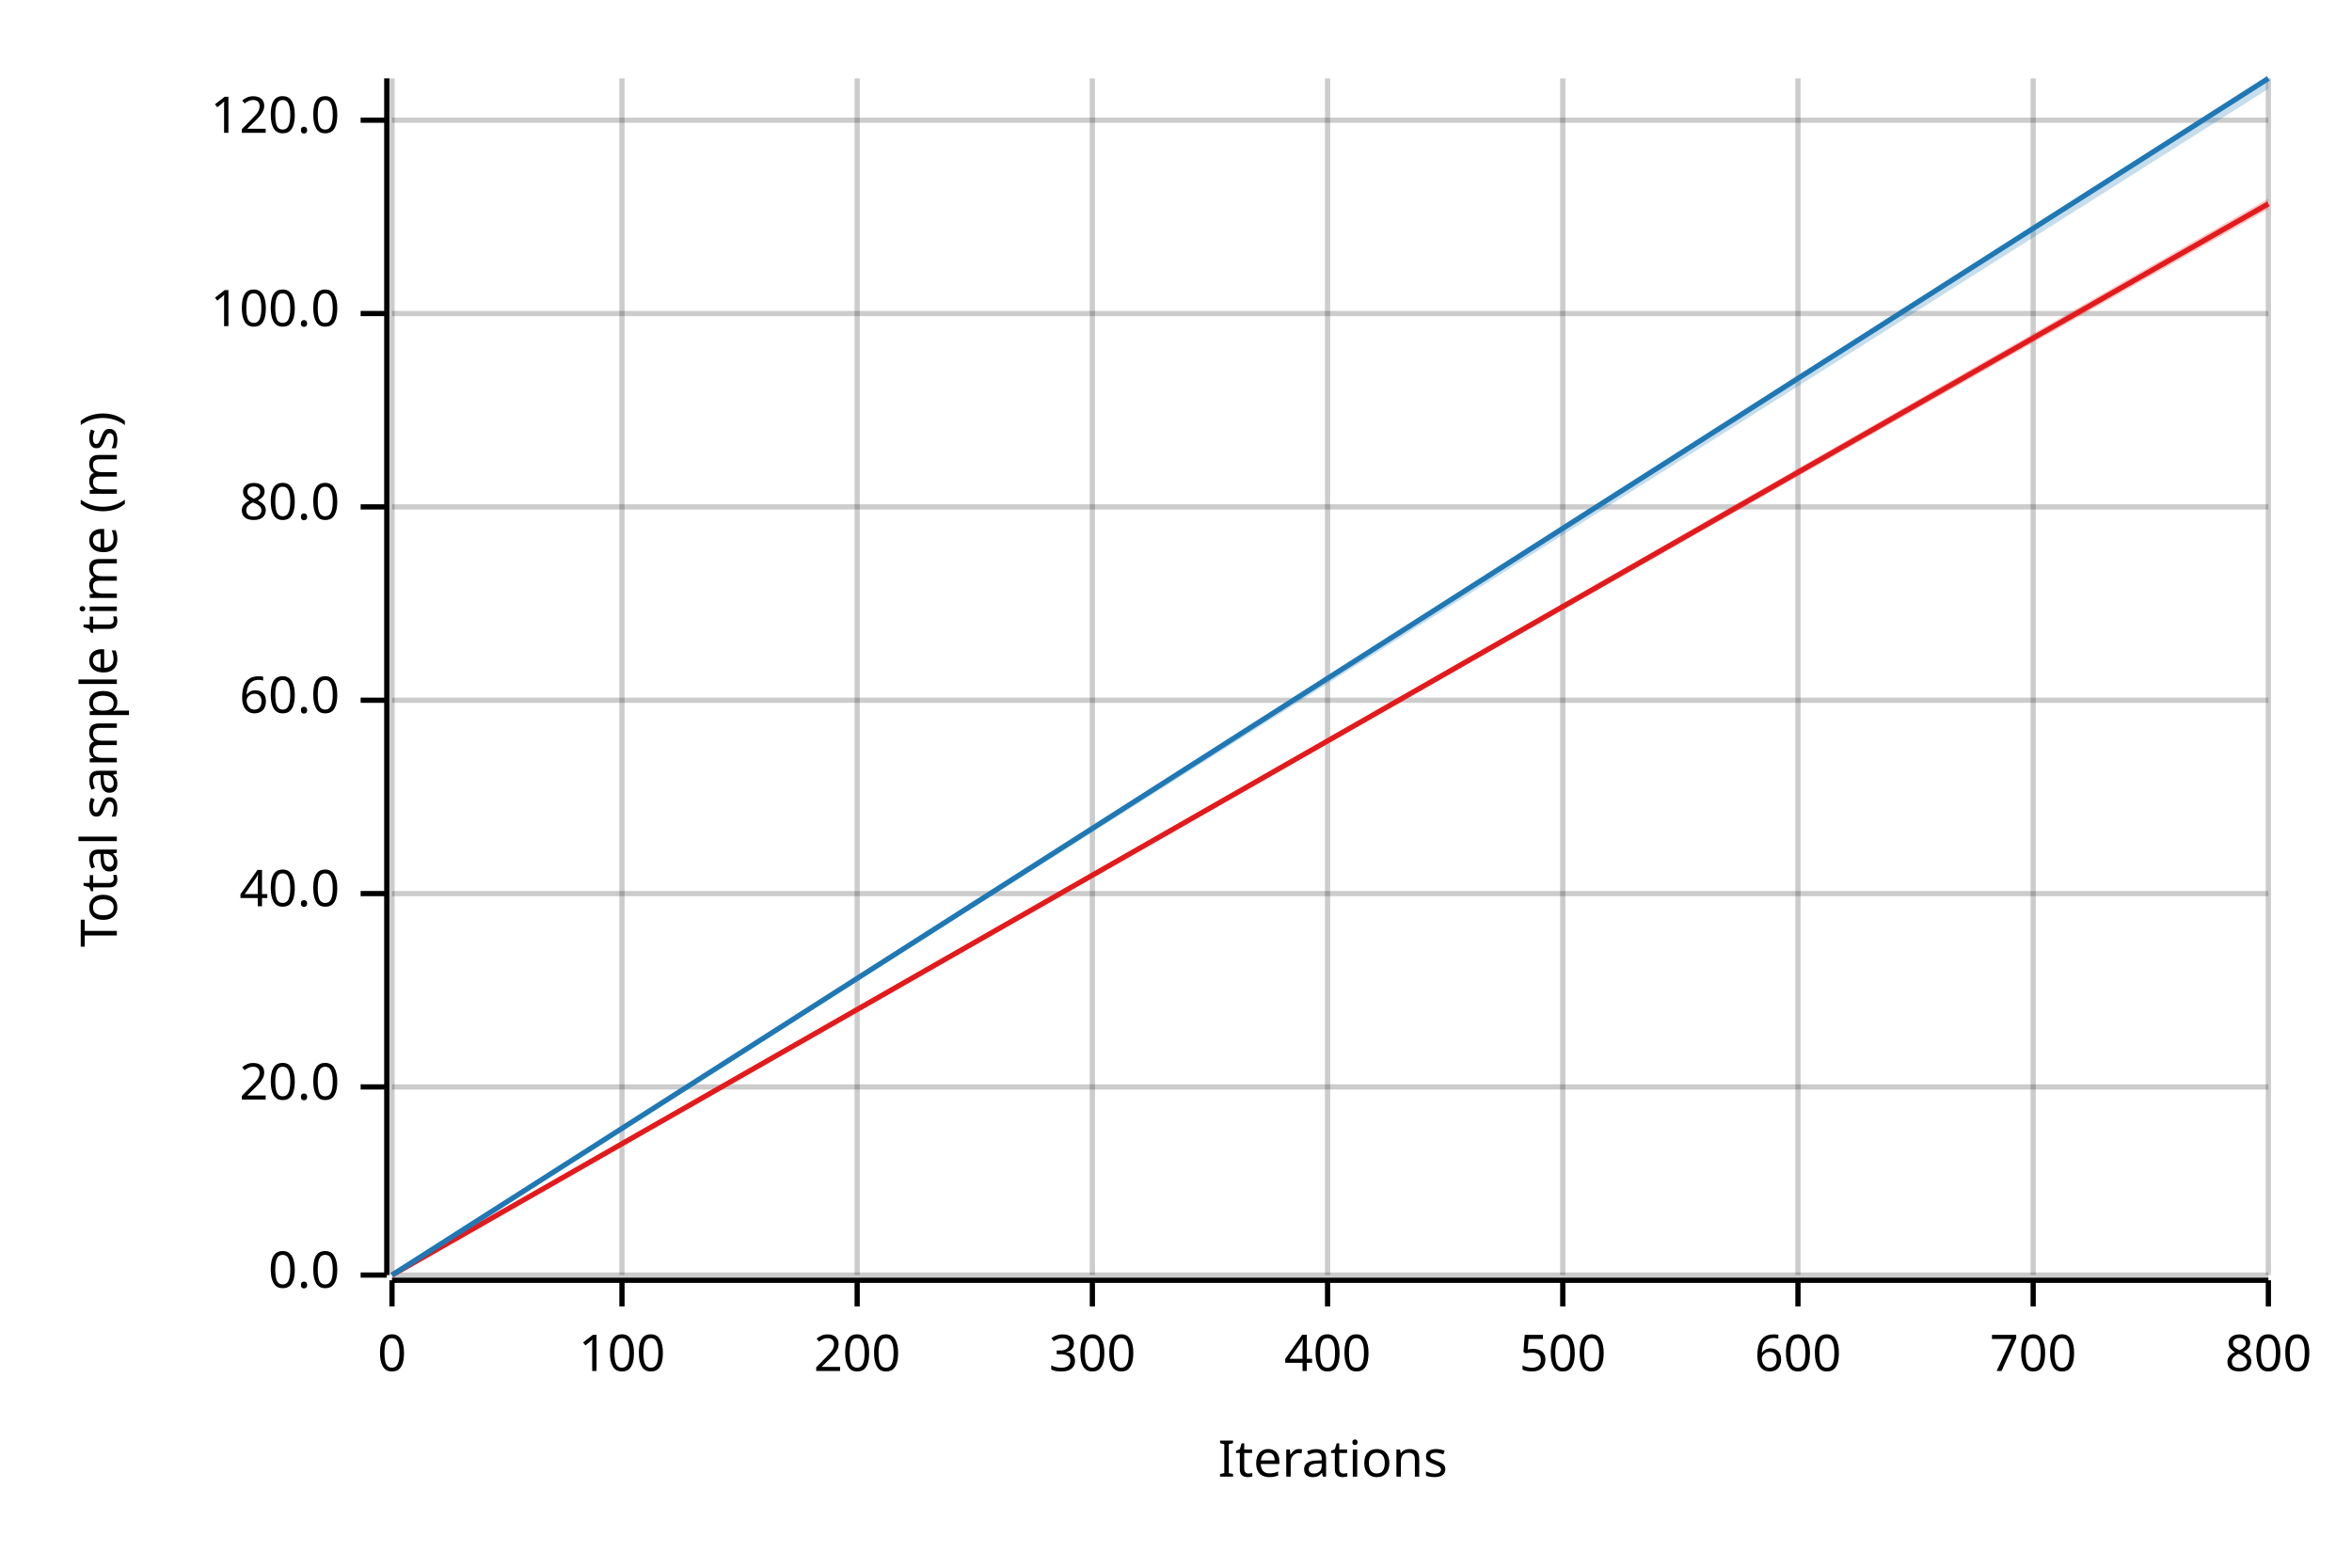
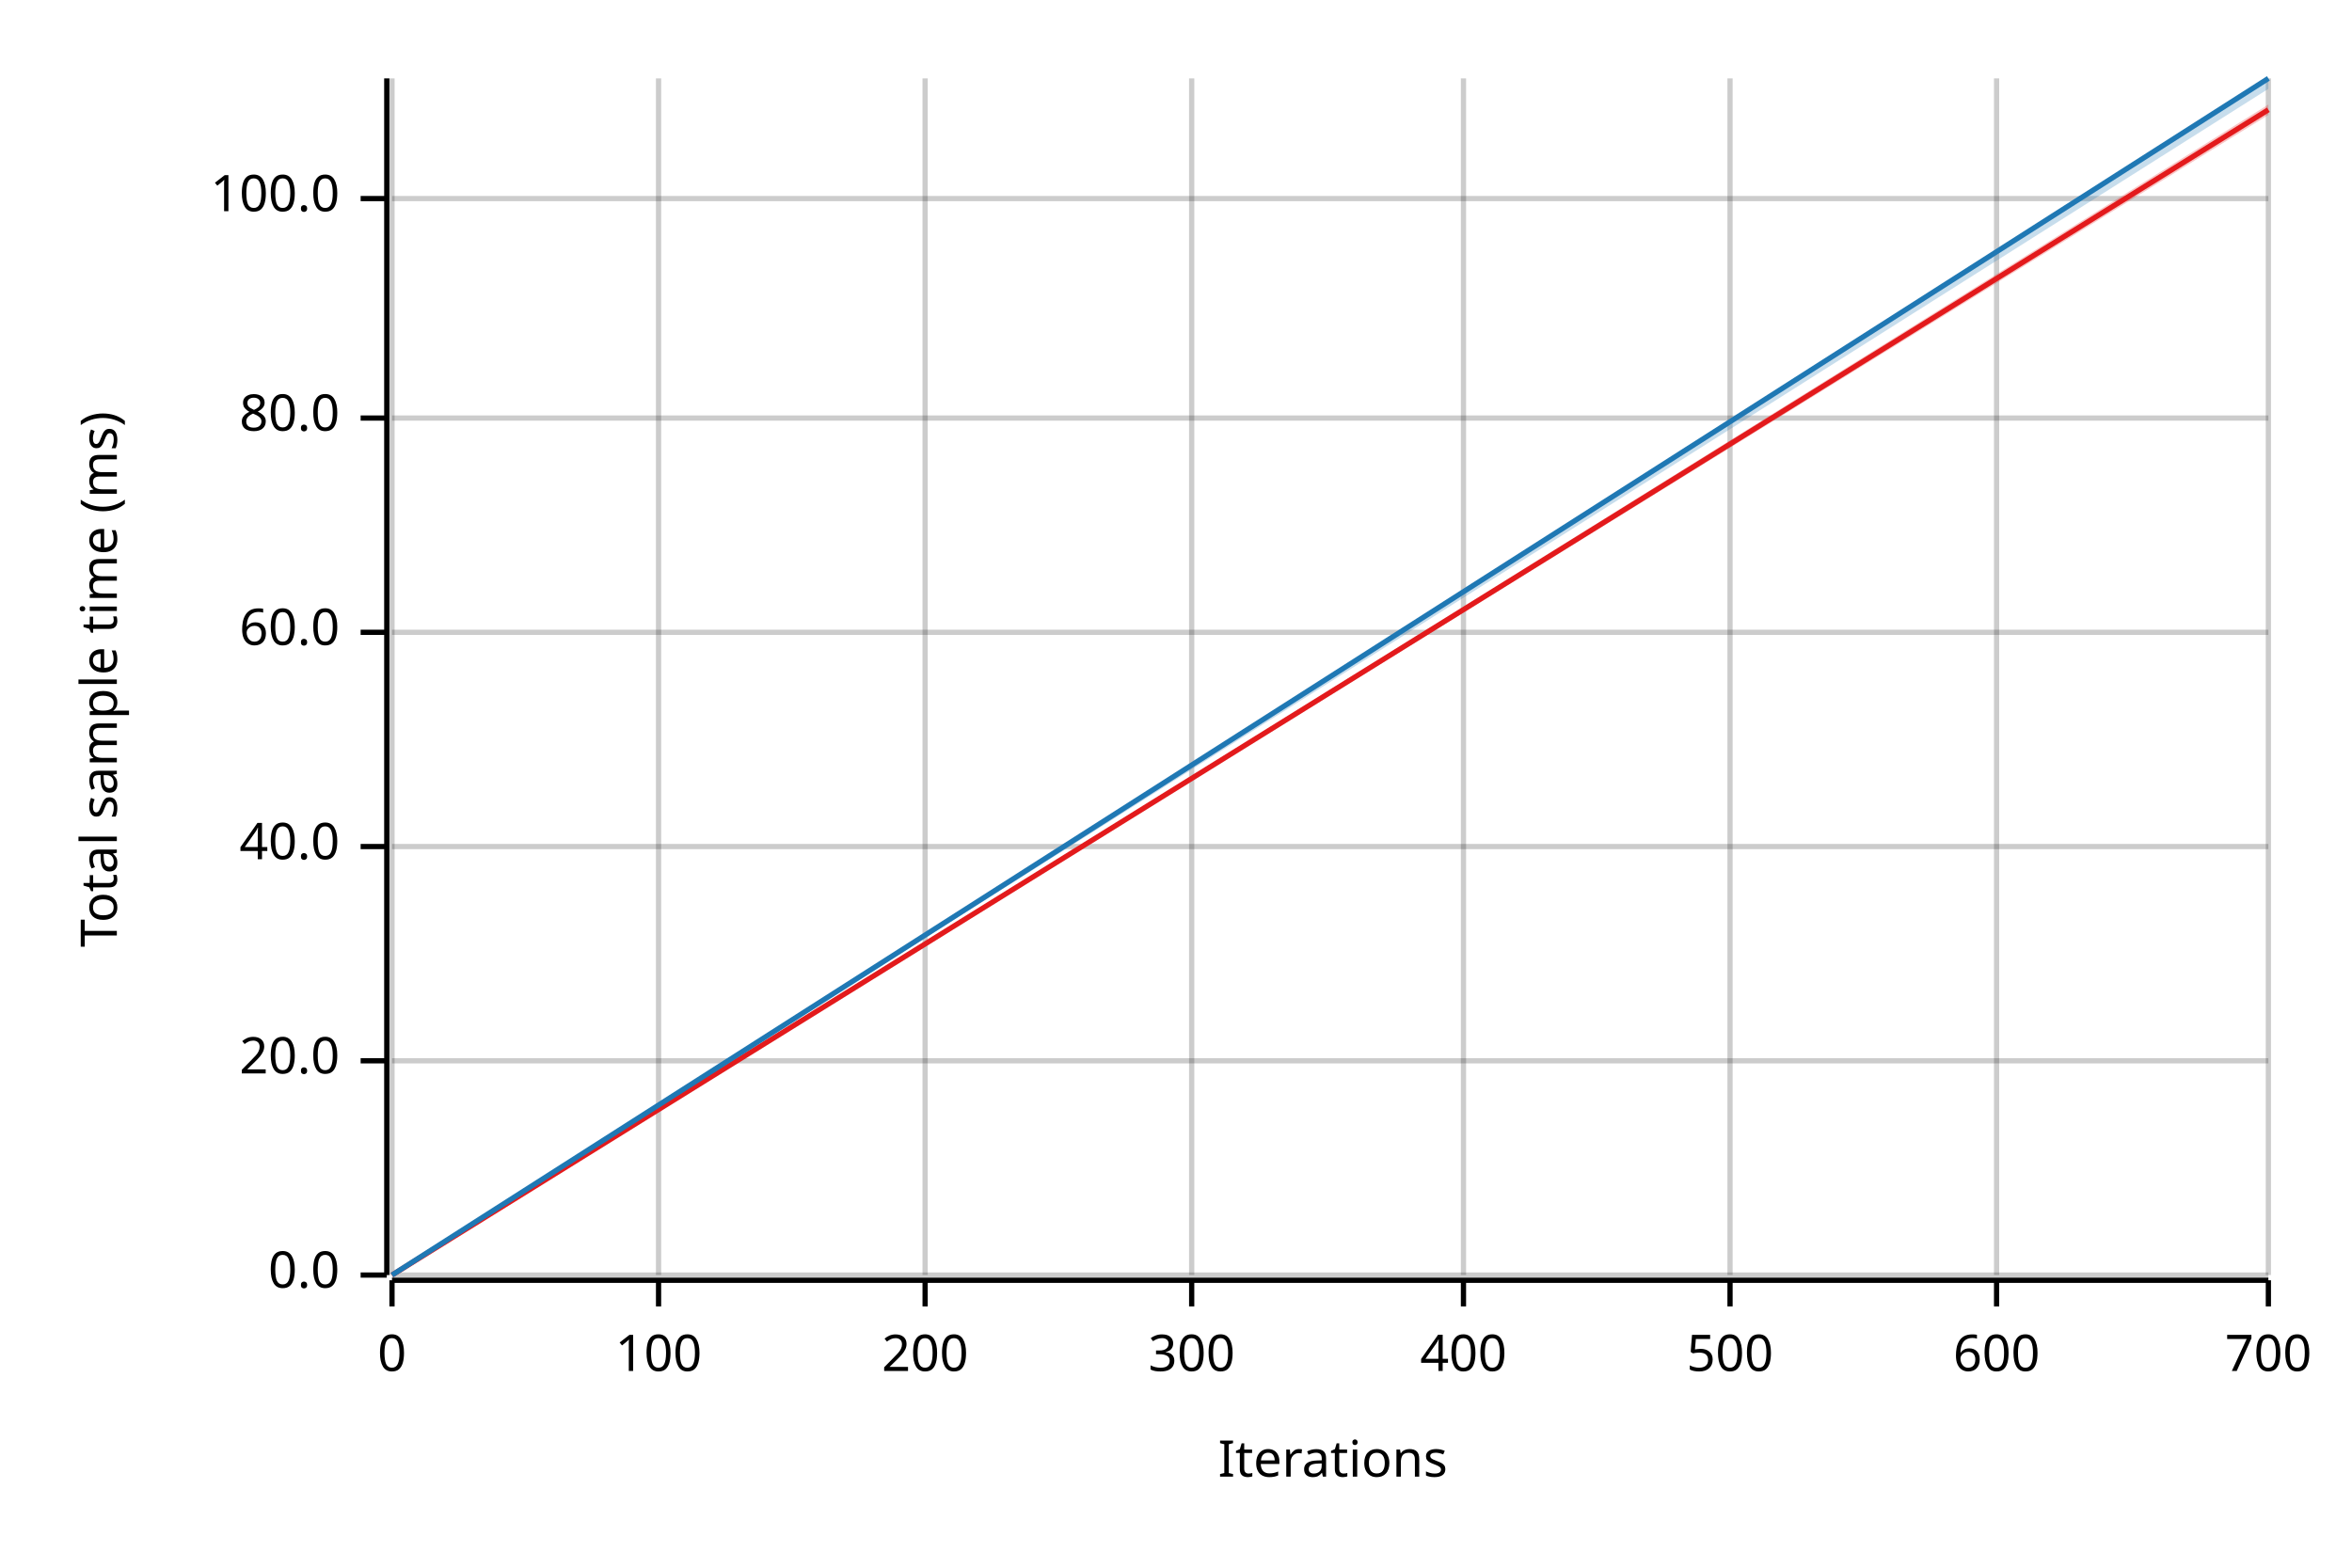
<svg xmlns="http://www.w3.org/2000/svg" width="450" height="300" viewBox="0 0 450 300">
  <text x="15" y="130" dy="0.76em" text-anchor="middle" font-family="sans-serif" font-size="9.677" opacity="1" fill="#000000" transform="rotate(270, 15, 130)">
Total sample time (ms)
</text>
  <text x="255" y="285" dy="-0.5ex" text-anchor="middle" font-family="sans-serif" font-size="9.677" opacity="1" fill="#000000">
Iterations
</text>
  <line opacity="0.2" stroke="#000000" stroke-width="1" x1="75" y1="244" x2="75" y2="15" />
-   <line opacity="0.2" stroke="#000000" stroke-width="1" x1="119" y1="244" x2="119" y2="15" />
-   <line opacity="0.2" stroke="#000000" stroke-width="1" x1="164" y1="244" x2="164" y2="15" />
-   <line opacity="0.2" stroke="#000000" stroke-width="1" x1="209" y1="244" x2="209" y2="15" />
-   <line opacity="0.2" stroke="#000000" stroke-width="1" x1="254" y1="244" x2="254" y2="15" />
-   <line opacity="0.2" stroke="#000000" stroke-width="1" x1="299" y1="244" x2="299" y2="15" />
-   <line opacity="0.2" stroke="#000000" stroke-width="1" x1="344" y1="244" x2="344" y2="15" />
-   <line opacity="0.2" stroke="#000000" stroke-width="1" x1="389" y1="244" x2="389" y2="15" />
+   <line opacity="0.2" stroke="#000000" stroke-width="1" x1="126" y1="244" x2="126" y2="15" />
+   <line opacity="0.2" stroke="#000000" stroke-width="1" x1="177" y1="244" x2="177" y2="15" />
+   <line opacity="0.2" stroke="#000000" stroke-width="1" x1="228" y1="244" x2="228" y2="15" />
+   <line opacity="0.2" stroke="#000000" stroke-width="1" x1="280" y1="244" x2="280" y2="15" />
+   <line opacity="0.2" stroke="#000000" stroke-width="1" x1="331" y1="244" x2="331" y2="15" />
+   <line opacity="0.2" stroke="#000000" stroke-width="1" x1="382" y1="244" x2="382" y2="15" />
  <line opacity="0.2" stroke="#000000" stroke-width="1" x1="434" y1="244" x2="434" y2="15" />
  <line opacity="0.2" stroke="#000000" stroke-width="1" x1="75" y1="244" x2="434" y2="244" />
-   <line opacity="0.2" stroke="#000000" stroke-width="1" x1="75" y1="208" x2="434" y2="208" />
-   <line opacity="0.2" stroke="#000000" stroke-width="1" x1="75" y1="171" x2="434" y2="171" />
-   <line opacity="0.2" stroke="#000000" stroke-width="1" x1="75" y1="134" x2="434" y2="134" />
-   <line opacity="0.2" stroke="#000000" stroke-width="1" x1="75" y1="97" x2="434" y2="97" />
-   <line opacity="0.2" stroke="#000000" stroke-width="1" x1="75" y1="60" x2="434" y2="60" />
-   <line opacity="0.2" stroke="#000000" stroke-width="1" x1="75" y1="23" x2="434" y2="23" />
+   <line opacity="0.2" stroke="#000000" stroke-width="1" x1="75" y1="203" x2="434" y2="203" />
+   <line opacity="0.2" stroke="#000000" stroke-width="1" x1="75" y1="162" x2="434" y2="162" />
+   <line opacity="0.2" stroke="#000000" stroke-width="1" x1="75" y1="121" x2="434" y2="121" />
+   <line opacity="0.2" stroke="#000000" stroke-width="1" x1="75" y1="80" x2="434" y2="80" />
+   <line opacity="0.2" stroke="#000000" stroke-width="1" x1="75" y1="38" x2="434" y2="38" />
  <polyline fill="none" opacity="1" stroke="#000000" stroke-width="1" points="74,15 74,244 " />
  <text x="65" y="244" dy="0.5ex" text-anchor="end" font-family="sans-serif" font-size="9.677" opacity="1" fill="#000000">
0.0
</text>
  <polyline fill="none" opacity="1" stroke="#000000" stroke-width="1" points="69,244 74,244 " />
-   <text x="65" y="208" dy="0.5ex" text-anchor="end" font-family="sans-serif" font-size="9.677" opacity="1" fill="#000000">
+   <text x="65" y="203" dy="0.5ex" text-anchor="end" font-family="sans-serif" font-size="9.677" opacity="1" fill="#000000">
20.0
</text>
-   <polyline fill="none" opacity="1" stroke="#000000" stroke-width="1" points="69,208 74,208 " />
-   <text x="65" y="171" dy="0.5ex" text-anchor="end" font-family="sans-serif" font-size="9.677" opacity="1" fill="#000000">
+   <polyline fill="none" opacity="1" stroke="#000000" stroke-width="1" points="69,203 74,203 " />
+   <text x="65" y="162" dy="0.5ex" text-anchor="end" font-family="sans-serif" font-size="9.677" opacity="1" fill="#000000">
40.0
</text>
-   <polyline fill="none" opacity="1" stroke="#000000" stroke-width="1" points="69,171 74,171 " />
-   <text x="65" y="134" dy="0.5ex" text-anchor="end" font-family="sans-serif" font-size="9.677" opacity="1" fill="#000000">
+   <polyline fill="none" opacity="1" stroke="#000000" stroke-width="1" points="69,162 74,162 " />
+   <text x="65" y="121" dy="0.5ex" text-anchor="end" font-family="sans-serif" font-size="9.677" opacity="1" fill="#000000">
60.0
</text>
-   <polyline fill="none" opacity="1" stroke="#000000" stroke-width="1" points="69,134 74,134 " />
-   <text x="65" y="97" dy="0.5ex" text-anchor="end" font-family="sans-serif" font-size="9.677" opacity="1" fill="#000000">
+   <polyline fill="none" opacity="1" stroke="#000000" stroke-width="1" points="69,121 74,121 " />
+   <text x="65" y="80" dy="0.5ex" text-anchor="end" font-family="sans-serif" font-size="9.677" opacity="1" fill="#000000">
80.0
</text>
-   <polyline fill="none" opacity="1" stroke="#000000" stroke-width="1" points="69,97 74,97 " />
-   <text x="65" y="60" dy="0.5ex" text-anchor="end" font-family="sans-serif" font-size="9.677" opacity="1" fill="#000000">
+   <polyline fill="none" opacity="1" stroke="#000000" stroke-width="1" points="69,80 74,80 " />
+   <text x="65" y="38" dy="0.5ex" text-anchor="end" font-family="sans-serif" font-size="9.677" opacity="1" fill="#000000">
100.0
</text>
-   <polyline fill="none" opacity="1" stroke="#000000" stroke-width="1" points="69,60 74,60 " />
-   <text x="65" y="23" dy="0.5ex" text-anchor="end" font-family="sans-serif" font-size="9.677" opacity="1" fill="#000000">
- 120.0
- </text>
-   <polyline fill="none" opacity="1" stroke="#000000" stroke-width="1" points="69,23 74,23 " />
+   <polyline fill="none" opacity="1" stroke="#000000" stroke-width="1" points="69,38 74,38 " />
  <polyline fill="none" opacity="1" stroke="#000000" stroke-width="1" points="75,245 434,245 " />
  <text x="75" y="255" dy="0.76em" text-anchor="middle" font-family="sans-serif" font-size="9.677" opacity="1" fill="#000000">
0
</text>
  <polyline fill="none" opacity="1" stroke="#000000" stroke-width="1" points="75,245 75,250 " />
-   <text x="119" y="255" dy="0.76em" text-anchor="middle" font-family="sans-serif" font-size="9.677" opacity="1" fill="#000000">
+   <text x="126" y="255" dy="0.76em" text-anchor="middle" font-family="sans-serif" font-size="9.677" opacity="1" fill="#000000">
100
</text>
-   <polyline fill="none" opacity="1" stroke="#000000" stroke-width="1" points="119,245 119,250 " />
-   <text x="164" y="255" dy="0.76em" text-anchor="middle" font-family="sans-serif" font-size="9.677" opacity="1" fill="#000000">
+   <polyline fill="none" opacity="1" stroke="#000000" stroke-width="1" points="126,245 126,250 " />
+   <text x="177" y="255" dy="0.76em" text-anchor="middle" font-family="sans-serif" font-size="9.677" opacity="1" fill="#000000">
200
</text>
-   <polyline fill="none" opacity="1" stroke="#000000" stroke-width="1" points="164,245 164,250 " />
-   <text x="209" y="255" dy="0.76em" text-anchor="middle" font-family="sans-serif" font-size="9.677" opacity="1" fill="#000000">
+   <polyline fill="none" opacity="1" stroke="#000000" stroke-width="1" points="177,245 177,250 " />
+   <text x="228" y="255" dy="0.76em" text-anchor="middle" font-family="sans-serif" font-size="9.677" opacity="1" fill="#000000">
300
</text>
-   <polyline fill="none" opacity="1" stroke="#000000" stroke-width="1" points="209,245 209,250 " />
-   <text x="254" y="255" dy="0.76em" text-anchor="middle" font-family="sans-serif" font-size="9.677" opacity="1" fill="#000000">
+   <polyline fill="none" opacity="1" stroke="#000000" stroke-width="1" points="228,245 228,250 " />
+   <text x="280" y="255" dy="0.76em" text-anchor="middle" font-family="sans-serif" font-size="9.677" opacity="1" fill="#000000">
400
</text>
-   <polyline fill="none" opacity="1" stroke="#000000" stroke-width="1" points="254,245 254,250 " />
-   <text x="299" y="255" dy="0.76em" text-anchor="middle" font-family="sans-serif" font-size="9.677" opacity="1" fill="#000000">
+   <polyline fill="none" opacity="1" stroke="#000000" stroke-width="1" points="280,245 280,250 " />
+   <text x="331" y="255" dy="0.76em" text-anchor="middle" font-family="sans-serif" font-size="9.677" opacity="1" fill="#000000">
500
</text>
-   <polyline fill="none" opacity="1" stroke="#000000" stroke-width="1" points="299,245 299,250 " />
-   <text x="344" y="255" dy="0.76em" text-anchor="middle" font-family="sans-serif" font-size="9.677" opacity="1" fill="#000000">
+   <polyline fill="none" opacity="1" stroke="#000000" stroke-width="1" points="331,245 331,250 " />
+   <text x="382" y="255" dy="0.76em" text-anchor="middle" font-family="sans-serif" font-size="9.677" opacity="1" fill="#000000">
600
</text>
-   <polyline fill="none" opacity="1" stroke="#000000" stroke-width="1" points="344,245 344,250 " />
-   <text x="389" y="255" dy="0.76em" text-anchor="middle" font-family="sans-serif" font-size="9.677" opacity="1" fill="#000000">
+   <polyline fill="none" opacity="1" stroke="#000000" stroke-width="1" points="382,245 382,250 " />
+   <text x="434" y="255" dy="0.76em" text-anchor="middle" font-family="sans-serif" font-size="9.677" opacity="1" fill="#000000">
700
</text>
-   <polyline fill="none" opacity="1" stroke="#000000" stroke-width="1" points="389,245 389,250 " />
-   <text x="434" y="255" dy="0.76em" text-anchor="middle" font-family="sans-serif" font-size="9.677" opacity="1" fill="#000000">
- 800
- </text>
  <polyline fill="none" opacity="1" stroke="#000000" stroke-width="1" points="434,245 434,250 " />
-   <polyline fill="none" opacity="1" stroke="#E31A1C" stroke-width="1" points="75,244 434,39 " />
-   <polygon opacity="0.25" fill="#E31A1C" points="75,244 434,40 434,38 " />
+   <polyline fill="none" opacity="1" stroke="#E31A1C" stroke-width="1" points="75,244 434,21 " />
+   <polygon opacity="0.25" fill="#E31A1C" points="75,244 434,22 434,20 " />
  <polyline fill="none" opacity="1" stroke="#1F78B4" stroke-width="1" points="75,244 434,15 " />
  <polygon opacity="0.25" fill="#1F78B4" points="75,244 434,17 434,15 " />
</svg>
